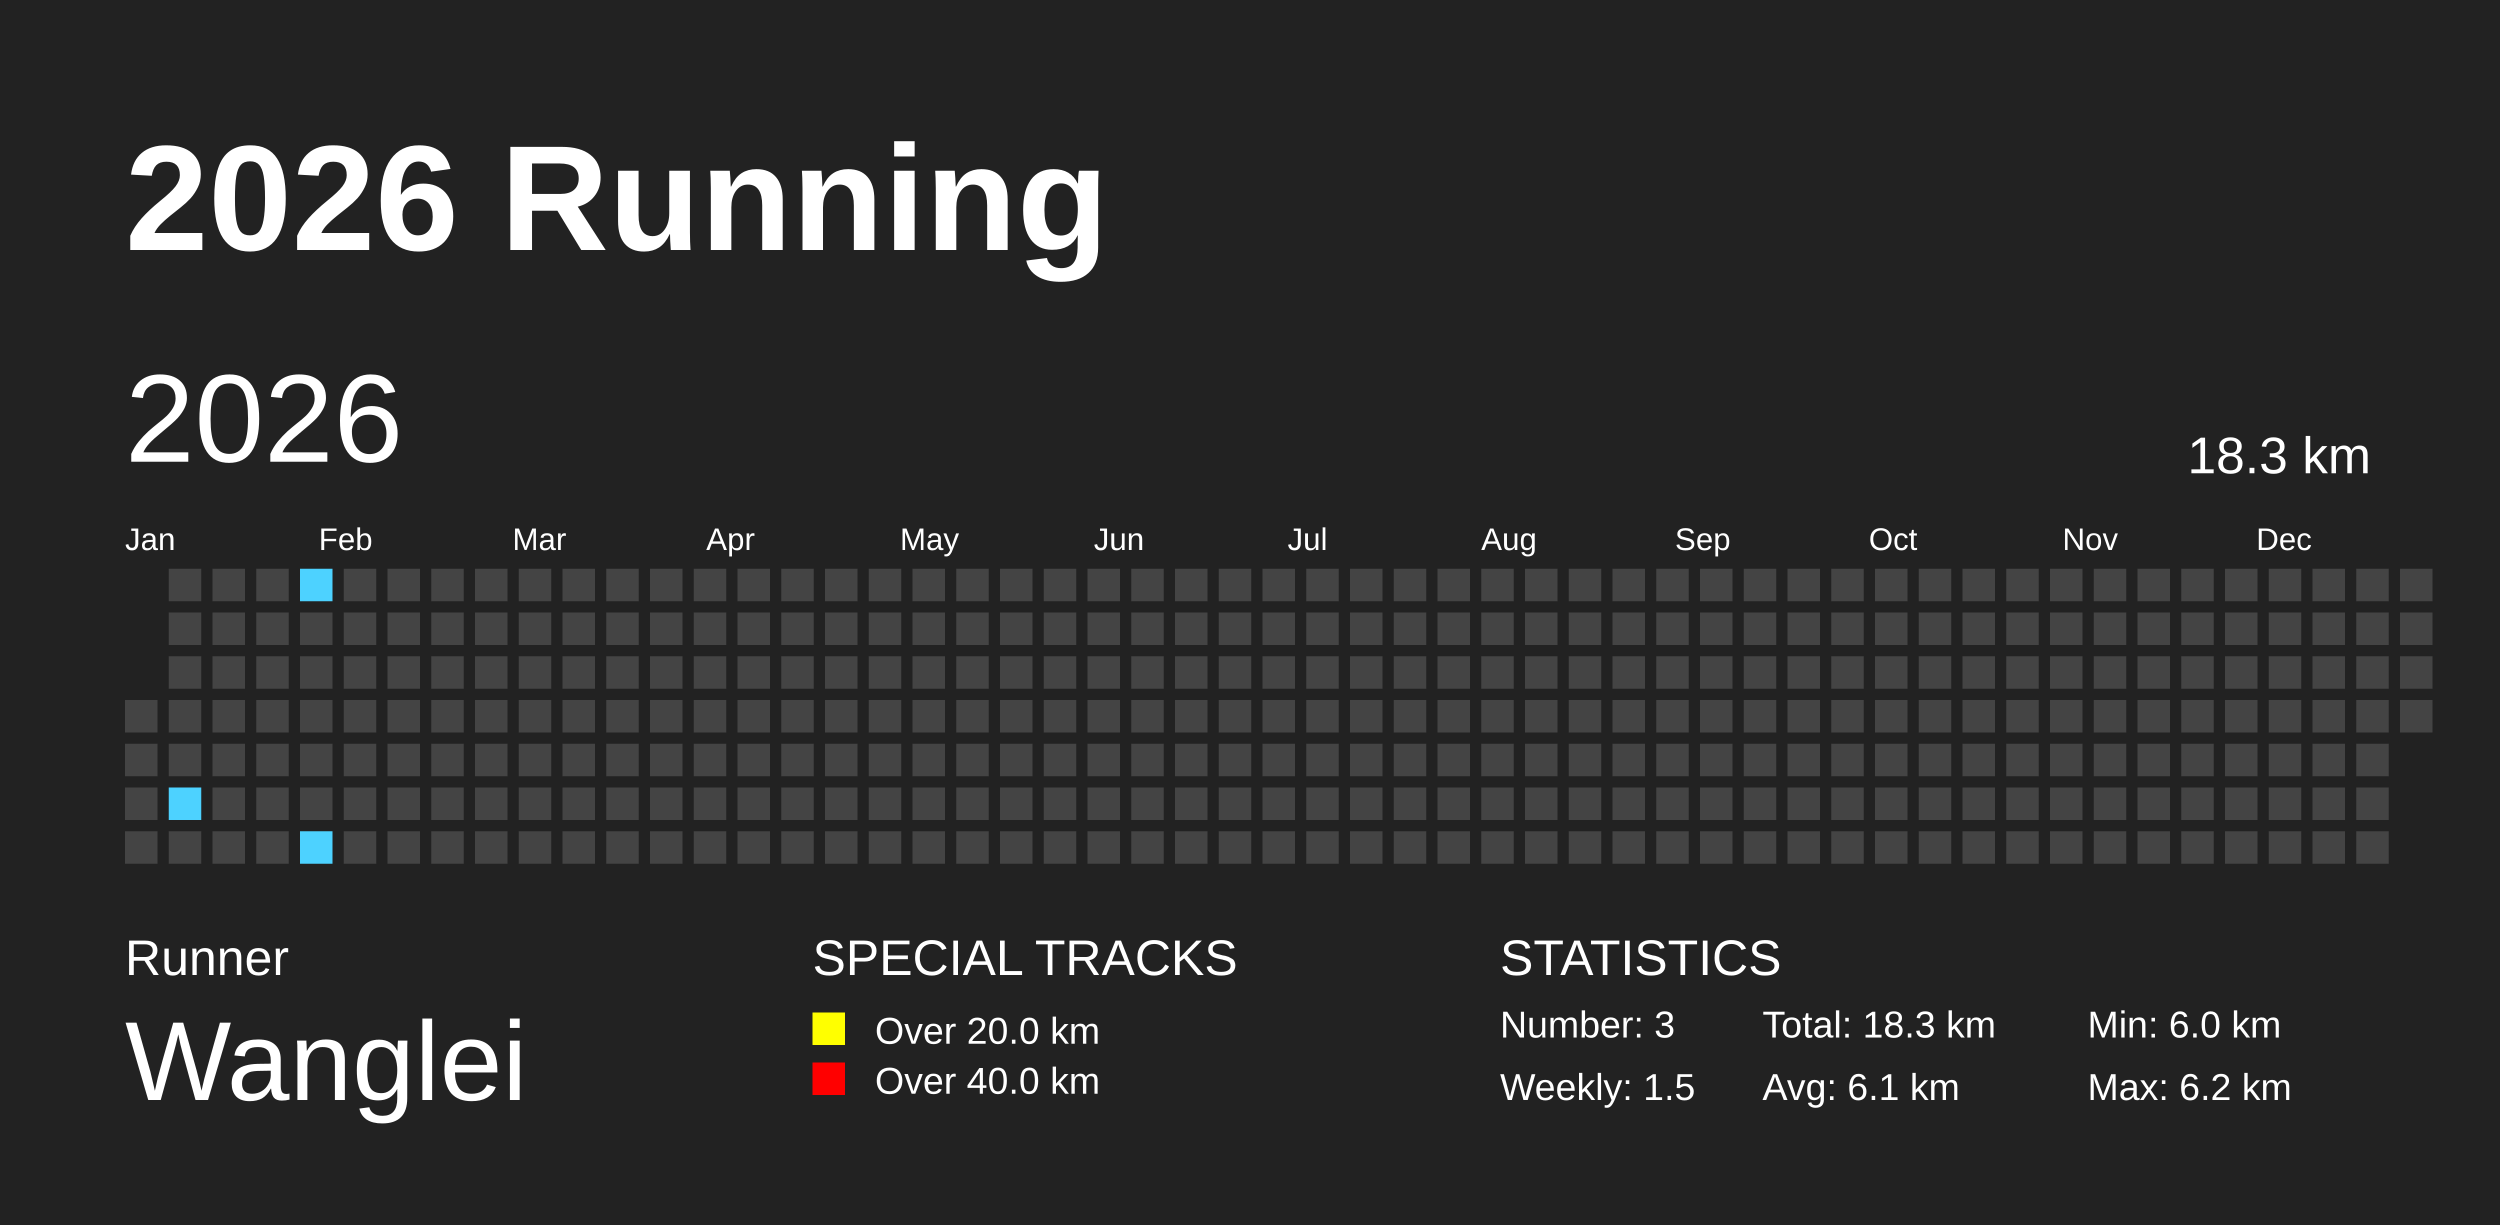
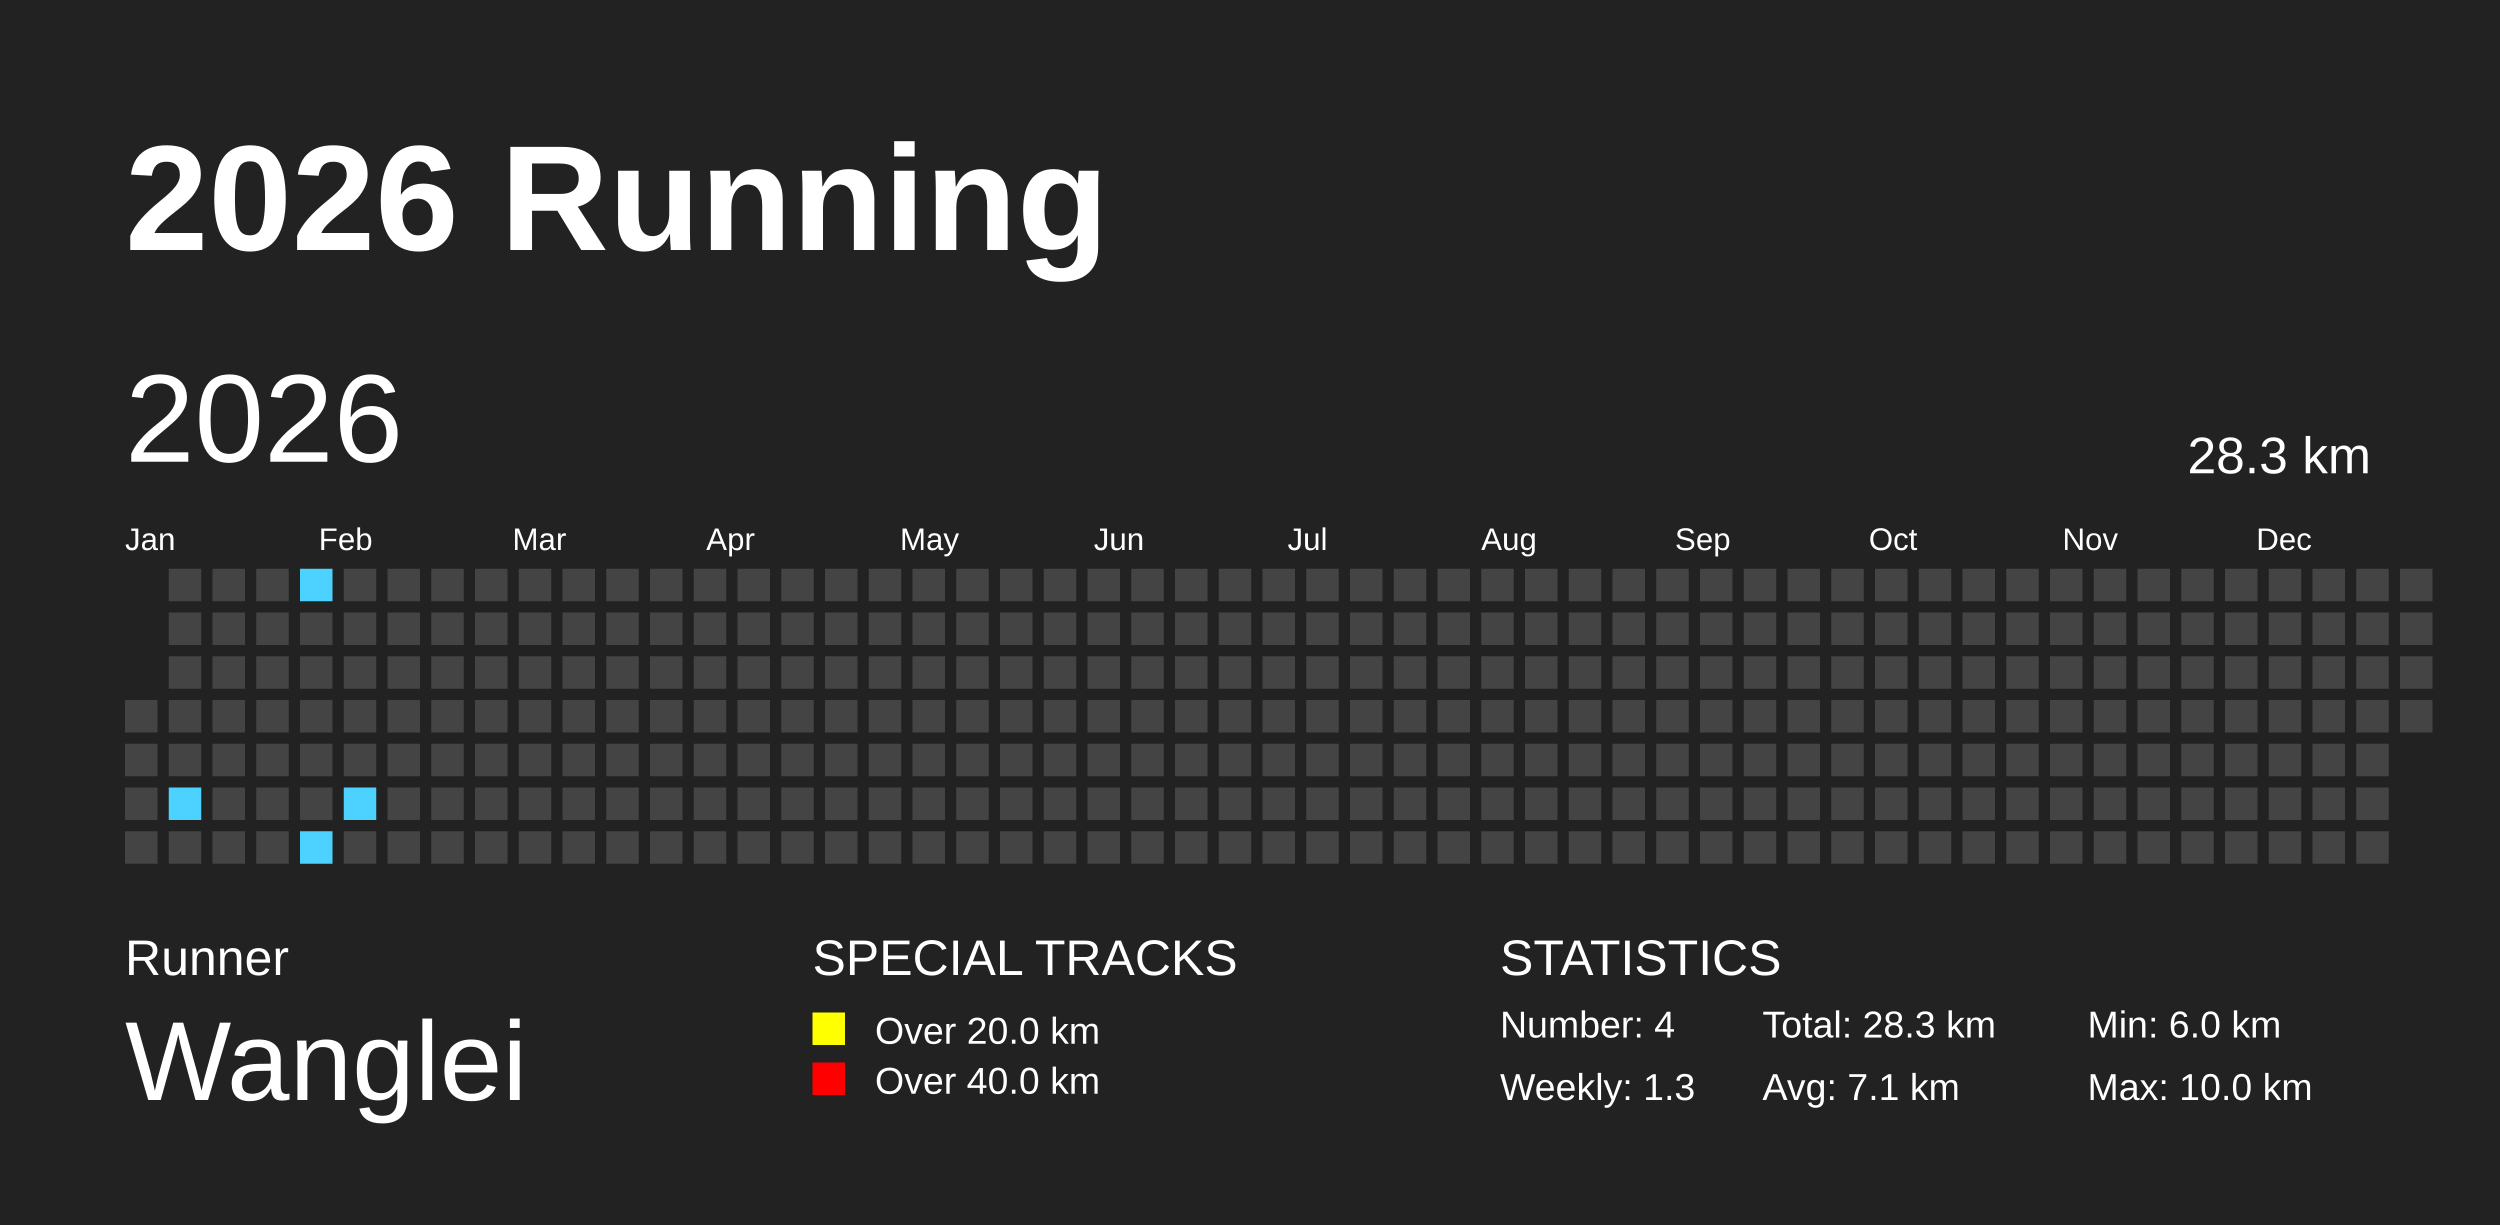
<svg xmlns="http://www.w3.org/2000/svg" baseProfile="full" height="98mm" version="1.1" viewBox="0,0,200,98" width="200mm">
  <defs />
  <rect fill="#222222" height="98" width="200" x="0" y="0" />
  <text fill="#FFFFFF" style="font-size:12px; font-family:Arial; font-weight:bold;" x="10" y="20">2026 Running</text>
  <text fill="#FFFFFF" style="font-size:4px; font-family:Arial" x="10" y="78">Runner</text>
  <text fill="#FFFFFF" style="font-size:9px; font-family:Arial" x="10" y="88">Wanglei</text>
  <text fill="#FFFFFF" style="font-size:4px; font-family:Arial" x="65" y="78">SPECIAL TRACKS</text>
  <rect fill="yellow" height="2.6" width="2.6" x="65" y="81" />
  <text fill="#FFFFFF" style="font-size:3px; font-family:Arial" x="70" y="83.5">Over 20.0 km</text>
  <rect fill="red" height="2.6" width="2.6" x="65" y="85" />
  <text fill="#FFFFFF" style="font-size:3px; font-family:Arial" x="70" y="87.5">Over 40.0 km</text>
  <text fill="#FFFFFF" style="font-size:4px; font-family:Arial" x="120" y="78">STATISTICS</text>
-   <text fill="#FFFFFF" style="font-size:3px; font-family:Arial" x="120" y="83">Number: 3</text>
-   <text fill="#FFFFFF" style="font-size:3px; font-family:Arial" x="120" y="88">Weekly: 1.5</text>
-   <text fill="#FFFFFF" style="font-size:3px; font-family:Arial" x="141" y="83">Total: 18.3 km</text>
-   <text fill="#FFFFFF" style="font-size:3px; font-family:Arial" x="141" y="88">Avg: 6.1 km</text>
+   <text fill="#FFFFFF" style="font-size:3px; font-family:Arial" x="120" y="83">Number: 4</text>
+   <text fill="#FFFFFF" style="font-size:3px; font-family:Arial" x="120" y="88">Weekly: 1.3</text>
+   <text fill="#FFFFFF" style="font-size:3px; font-family:Arial" x="141" y="83">Total: 28.3 km</text>
+   <text fill="#FFFFFF" style="font-size:3px; font-family:Arial" x="141" y="88">Avg: 7.1 km</text>
  <text fill="#FFFFFF" style="font-size:3px; font-family:Arial" x="167" y="83">Min: 6.0 km</text>
-   <text fill="#FFFFFF" style="font-size:3px; font-family:Arial" x="167" y="88">Max: 6.2 km</text>
+   <text fill="#FFFFFF" style="font-size:3px; font-family:Arial" x="167" y="88">Max: 10.0 km</text>
  <text dominant-baseline="hanging" fill="#FFFFFF" style="font-size:10.0px; font-family:Arial;" x="10" y="30">2026</text>
-   <text dominant-baseline="hanging" fill="#FFFFFF" style="font-size:4.125px; font-family:Arial;" x="175" y="35">18.3 km</text>
+   <text dominant-baseline="hanging" fill="#FFFFFF" style="font-size:4.125px; font-family:Arial;" x="175" y="35">28.3 km</text>
  <text fill="#FFFFFF" style="font-size:2.5px; font-family:Arial" x="10.0" y="44">Jan</text>
  <text fill="#FFFFFF" style="font-size:2.5px; font-family:Arial" x="25.5" y="44">Feb</text>
  <text fill="#FFFFFF" style="font-size:2.5px; font-family:Arial" x="41.0" y="44">Mar</text>
  <text fill="#FFFFFF" style="font-size:2.5px; font-family:Arial" x="56.5" y="44">Apr</text>
  <text fill="#FFFFFF" style="font-size:2.5px; font-family:Arial" x="72.0" y="44">May</text>
  <text fill="#FFFFFF" style="font-size:2.5px; font-family:Arial" x="87.5" y="44">Jun</text>
  <text fill="#FFFFFF" style="font-size:2.5px; font-family:Arial" x="103.0" y="44">Jul</text>
  <text fill="#FFFFFF" style="font-size:2.5px; font-family:Arial" x="118.5" y="44">Aug</text>
  <text fill="#FFFFFF" style="font-size:2.5px; font-family:Arial" x="134.0" y="44">Sep</text>
  <text fill="#FFFFFF" style="font-size:2.5px; font-family:Arial" x="149.5" y="44">Oct</text>
  <text fill="#FFFFFF" style="font-size:2.5px; font-family:Arial" x="165.0" y="44">Nov</text>
  <text fill="#FFFFFF" style="font-size:2.5px; font-family:Arial" x="180.5" y="44">Dec</text>
  <rect fill="#444444" height="2.6" width="2.6" x="10.0" y="56.0" />
  <rect fill="#444444" height="2.6" width="2.6" x="10.0" y="59.5" />
  <rect fill="#444444" height="2.6" width="2.6" x="10.0" y="63.0" />
  <rect fill="#444444" height="2.6" width="2.6" x="10.0" y="66.5" />
  <rect fill="#444444" height="2.6" width="2.6" x="13.5" y="45.5" />
  <rect fill="#444444" height="2.6" width="2.6" x="13.5" y="49.0" />
  <rect fill="#444444" height="2.6" width="2.6" x="13.5" y="52.5" />
  <rect fill="#444444" height="2.6" width="2.6" x="13.5" y="56.0" />
  <rect fill="#444444" height="2.6" width="2.6" x="13.5" y="59.5" />
  <rect fill="#4DD2FF" height="2.6" width="2.6" x="13.5" y="63.0" />
  <rect fill="#444444" height="2.6" width="2.6" x="13.5" y="66.5" />
  <rect fill="#444444" height="2.6" width="2.6" x="17.0" y="45.5" />
  <rect fill="#444444" height="2.6" width="2.6" x="17.0" y="49.0" />
  <rect fill="#444444" height="2.6" width="2.6" x="17.0" y="52.5" />
  <rect fill="#444444" height="2.6" width="2.6" x="17.0" y="56.0" />
  <rect fill="#444444" height="2.6" width="2.6" x="17.0" y="59.5" />
  <rect fill="#444444" height="2.6" width="2.6" x="17.0" y="63.0" />
  <rect fill="#444444" height="2.6" width="2.6" x="17.0" y="66.5" />
  <rect fill="#444444" height="2.6" width="2.6" x="20.5" y="45.5" />
  <rect fill="#444444" height="2.6" width="2.6" x="20.5" y="49.0" />
  <rect fill="#444444" height="2.6" width="2.6" x="20.5" y="52.5" />
  <rect fill="#444444" height="2.6" width="2.6" x="20.5" y="56.0" />
  <rect fill="#444444" height="2.6" width="2.6" x="20.5" y="59.5" />
  <rect fill="#444444" height="2.6" width="2.6" x="20.5" y="63.0" />
  <rect fill="#444444" height="2.6" width="2.6" x="20.5" y="66.5" />
  <rect fill="#4DD2FF" height="2.6" width="2.6" x="24.0" y="45.5" />
  <rect fill="#444444" height="2.6" width="2.6" x="24.0" y="49.0" />
  <rect fill="#444444" height="2.6" width="2.6" x="24.0" y="52.5" />
  <rect fill="#444444" height="2.6" width="2.6" x="24.0" y="56.0" />
  <rect fill="#444444" height="2.6" width="2.6" x="24.0" y="59.5" />
  <rect fill="#444444" height="2.6" width="2.6" x="24.0" y="63.0" />
  <rect fill="#4DD2FF" height="2.6" width="2.6" x="24.0" y="66.5" />
  <rect fill="#444444" height="2.6" width="2.6" x="27.5" y="45.5" />
  <rect fill="#444444" height="2.6" width="2.6" x="27.5" y="49.0" />
  <rect fill="#444444" height="2.6" width="2.6" x="27.5" y="52.5" />
  <rect fill="#444444" height="2.6" width="2.6" x="27.5" y="56.0" />
  <rect fill="#444444" height="2.6" width="2.6" x="27.5" y="59.5" />
-   <rect fill="#444444" height="2.6" width="2.6" x="27.5" y="63.0" />
+   <rect fill="#4DD2FF" height="2.6" width="2.6" x="27.5" y="63.0" />
  <rect fill="#444444" height="2.6" width="2.6" x="27.5" y="66.5" />
  <rect fill="#444444" height="2.6" width="2.6" x="31.0" y="45.5" />
  <rect fill="#444444" height="2.6" width="2.6" x="31.0" y="49.0" />
  <rect fill="#444444" height="2.6" width="2.6" x="31.0" y="52.5" />
  <rect fill="#444444" height="2.6" width="2.6" x="31.0" y="56.0" />
  <rect fill="#444444" height="2.6" width="2.6" x="31.0" y="59.5" />
  <rect fill="#444444" height="2.6" width="2.6" x="31.0" y="63.0" />
  <rect fill="#444444" height="2.6" width="2.6" x="31.0" y="66.5" />
  <rect fill="#444444" height="2.6" width="2.6" x="34.5" y="45.5" />
  <rect fill="#444444" height="2.6" width="2.6" x="34.5" y="49.0" />
  <rect fill="#444444" height="2.6" width="2.6" x="34.5" y="52.5" />
  <rect fill="#444444" height="2.6" width="2.6" x="34.5" y="56.0" />
  <rect fill="#444444" height="2.6" width="2.6" x="34.5" y="59.5" />
  <rect fill="#444444" height="2.6" width="2.6" x="34.5" y="63.0" />
  <rect fill="#444444" height="2.6" width="2.6" x="34.5" y="66.5" />
  <rect fill="#444444" height="2.6" width="2.6" x="38.0" y="45.5" />
  <rect fill="#444444" height="2.6" width="2.6" x="38.0" y="49.0" />
  <rect fill="#444444" height="2.6" width="2.6" x="38.0" y="52.5" />
  <rect fill="#444444" height="2.6" width="2.6" x="38.0" y="56.0" />
  <rect fill="#444444" height="2.6" width="2.6" x="38.0" y="59.5" />
  <rect fill="#444444" height="2.6" width="2.6" x="38.0" y="63.0" />
  <rect fill="#444444" height="2.6" width="2.6" x="38.0" y="66.5" />
  <rect fill="#444444" height="2.6" width="2.6" x="41.5" y="45.5" />
  <rect fill="#444444" height="2.6" width="2.6" x="41.5" y="49.0" />
  <rect fill="#444444" height="2.6" width="2.6" x="41.5" y="52.5" />
  <rect fill="#444444" height="2.6" width="2.6" x="41.5" y="56.0" />
  <rect fill="#444444" height="2.6" width="2.6" x="41.5" y="59.5" />
  <rect fill="#444444" height="2.6" width="2.6" x="41.5" y="63.0" />
  <rect fill="#444444" height="2.6" width="2.6" x="41.5" y="66.5" />
  <rect fill="#444444" height="2.6" width="2.6" x="45.0" y="45.5" />
  <rect fill="#444444" height="2.6" width="2.6" x="45.0" y="49.0" />
  <rect fill="#444444" height="2.6" width="2.6" x="45.0" y="52.5" />
  <rect fill="#444444" height="2.6" width="2.6" x="45.0" y="56.0" />
  <rect fill="#444444" height="2.6" width="2.6" x="45.0" y="59.5" />
  <rect fill="#444444" height="2.6" width="2.6" x="45.0" y="63.0" />
  <rect fill="#444444" height="2.6" width="2.6" x="45.0" y="66.5" />
  <rect fill="#444444" height="2.6" width="2.6" x="48.5" y="45.5" />
  <rect fill="#444444" height="2.6" width="2.6" x="48.5" y="49.0" />
  <rect fill="#444444" height="2.6" width="2.6" x="48.5" y="52.5" />
  <rect fill="#444444" height="2.6" width="2.6" x="48.5" y="56.0" />
  <rect fill="#444444" height="2.6" width="2.6" x="48.5" y="59.5" />
  <rect fill="#444444" height="2.6" width="2.6" x="48.5" y="63.0" />
  <rect fill="#444444" height="2.6" width="2.6" x="48.5" y="66.5" />
  <rect fill="#444444" height="2.6" width="2.6" x="52.0" y="45.5" />
  <rect fill="#444444" height="2.6" width="2.6" x="52.0" y="49.0" />
  <rect fill="#444444" height="2.6" width="2.6" x="52.0" y="52.5" />
  <rect fill="#444444" height="2.6" width="2.6" x="52.0" y="56.0" />
  <rect fill="#444444" height="2.6" width="2.6" x="52.0" y="59.5" />
  <rect fill="#444444" height="2.6" width="2.6" x="52.0" y="63.0" />
  <rect fill="#444444" height="2.6" width="2.6" x="52.0" y="66.5" />
  <rect fill="#444444" height="2.6" width="2.6" x="55.5" y="45.5" />
  <rect fill="#444444" height="2.6" width="2.6" x="55.5" y="49.0" />
  <rect fill="#444444" height="2.6" width="2.6" x="55.5" y="52.5" />
  <rect fill="#444444" height="2.6" width="2.6" x="55.5" y="56.0" />
  <rect fill="#444444" height="2.6" width="2.6" x="55.5" y="59.5" />
  <rect fill="#444444" height="2.6" width="2.6" x="55.5" y="63.0" />
  <rect fill="#444444" height="2.6" width="2.6" x="55.5" y="66.5" />
  <rect fill="#444444" height="2.6" width="2.6" x="59.0" y="45.5" />
  <rect fill="#444444" height="2.6" width="2.6" x="59.0" y="49.0" />
  <rect fill="#444444" height="2.6" width="2.6" x="59.0" y="52.5" />
  <rect fill="#444444" height="2.6" width="2.6" x="59.0" y="56.0" />
  <rect fill="#444444" height="2.6" width="2.6" x="59.0" y="59.5" />
  <rect fill="#444444" height="2.6" width="2.6" x="59.0" y="63.0" />
  <rect fill="#444444" height="2.6" width="2.6" x="59.0" y="66.5" />
  <rect fill="#444444" height="2.6" width="2.6" x="62.5" y="45.5" />
  <rect fill="#444444" height="2.6" width="2.6" x="62.5" y="49.0" />
  <rect fill="#444444" height="2.6" width="2.6" x="62.5" y="52.5" />
  <rect fill="#444444" height="2.6" width="2.6" x="62.5" y="56.0" />
  <rect fill="#444444" height="2.6" width="2.6" x="62.5" y="59.5" />
  <rect fill="#444444" height="2.6" width="2.6" x="62.5" y="63.0" />
  <rect fill="#444444" height="2.6" width="2.6" x="62.5" y="66.5" />
  <rect fill="#444444" height="2.6" width="2.6" x="66.0" y="45.5" />
  <rect fill="#444444" height="2.6" width="2.6" x="66.0" y="49.0" />
  <rect fill="#444444" height="2.6" width="2.6" x="66.0" y="52.5" />
  <rect fill="#444444" height="2.6" width="2.6" x="66.0" y="56.0" />
  <rect fill="#444444" height="2.6" width="2.6" x="66.0" y="59.5" />
  <rect fill="#444444" height="2.6" width="2.6" x="66.0" y="63.0" />
  <rect fill="#444444" height="2.6" width="2.6" x="66.0" y="66.5" />
  <rect fill="#444444" height="2.6" width="2.6" x="69.5" y="45.5" />
  <rect fill="#444444" height="2.6" width="2.6" x="69.5" y="49.0" />
  <rect fill="#444444" height="2.6" width="2.6" x="69.5" y="52.5" />
  <rect fill="#444444" height="2.6" width="2.6" x="69.5" y="56.0" />
  <rect fill="#444444" height="2.6" width="2.6" x="69.5" y="59.5" />
  <rect fill="#444444" height="2.6" width="2.6" x="69.5" y="63.0" />
  <rect fill="#444444" height="2.6" width="2.6" x="69.5" y="66.5" />
  <rect fill="#444444" height="2.6" width="2.6" x="73.0" y="45.5" />
  <rect fill="#444444" height="2.6" width="2.6" x="73.0" y="49.0" />
  <rect fill="#444444" height="2.6" width="2.6" x="73.0" y="52.5" />
  <rect fill="#444444" height="2.6" width="2.6" x="73.0" y="56.0" />
  <rect fill="#444444" height="2.6" width="2.6" x="73.0" y="59.5" />
  <rect fill="#444444" height="2.6" width="2.6" x="73.0" y="63.0" />
  <rect fill="#444444" height="2.6" width="2.6" x="73.0" y="66.5" />
  <rect fill="#444444" height="2.6" width="2.6" x="76.5" y="45.5" />
  <rect fill="#444444" height="2.6" width="2.6" x="76.5" y="49.0" />
  <rect fill="#444444" height="2.6" width="2.6" x="76.5" y="52.5" />
  <rect fill="#444444" height="2.6" width="2.6" x="76.5" y="56.0" />
  <rect fill="#444444" height="2.6" width="2.6" x="76.5" y="59.5" />
  <rect fill="#444444" height="2.6" width="2.6" x="76.5" y="63.0" />
  <rect fill="#444444" height="2.6" width="2.6" x="76.5" y="66.5" />
  <rect fill="#444444" height="2.6" width="2.6" x="80.0" y="45.5" />
  <rect fill="#444444" height="2.6" width="2.6" x="80.0" y="49.0" />
  <rect fill="#444444" height="2.6" width="2.6" x="80.0" y="52.5" />
  <rect fill="#444444" height="2.6" width="2.6" x="80.0" y="56.0" />
  <rect fill="#444444" height="2.6" width="2.6" x="80.0" y="59.5" />
  <rect fill="#444444" height="2.6" width="2.6" x="80.0" y="63.0" />
  <rect fill="#444444" height="2.6" width="2.6" x="80.0" y="66.5" />
  <rect fill="#444444" height="2.6" width="2.6" x="83.5" y="45.5" />
  <rect fill="#444444" height="2.6" width="2.6" x="83.5" y="49.0" />
  <rect fill="#444444" height="2.6" width="2.6" x="83.5" y="52.5" />
  <rect fill="#444444" height="2.6" width="2.6" x="83.5" y="56.0" />
  <rect fill="#444444" height="2.6" width="2.6" x="83.5" y="59.5" />
  <rect fill="#444444" height="2.6" width="2.6" x="83.5" y="63.0" />
  <rect fill="#444444" height="2.6" width="2.6" x="83.5" y="66.5" />
  <rect fill="#444444" height="2.6" width="2.6" x="87.0" y="45.5" />
  <rect fill="#444444" height="2.6" width="2.6" x="87.0" y="49.0" />
  <rect fill="#444444" height="2.6" width="2.6" x="87.0" y="52.5" />
  <rect fill="#444444" height="2.6" width="2.6" x="87.0" y="56.0" />
  <rect fill="#444444" height="2.6" width="2.6" x="87.0" y="59.5" />
  <rect fill="#444444" height="2.6" width="2.6" x="87.0" y="63.0" />
  <rect fill="#444444" height="2.6" width="2.6" x="87.0" y="66.5" />
  <rect fill="#444444" height="2.6" width="2.6" x="90.5" y="45.5" />
  <rect fill="#444444" height="2.6" width="2.6" x="90.5" y="49.0" />
  <rect fill="#444444" height="2.6" width="2.6" x="90.5" y="52.5" />
  <rect fill="#444444" height="2.6" width="2.6" x="90.5" y="56.0" />
  <rect fill="#444444" height="2.6" width="2.6" x="90.5" y="59.5" />
  <rect fill="#444444" height="2.6" width="2.6" x="90.5" y="63.0" />
  <rect fill="#444444" height="2.6" width="2.6" x="90.5" y="66.5" />
  <rect fill="#444444" height="2.6" width="2.6" x="94.0" y="45.5" />
  <rect fill="#444444" height="2.6" width="2.6" x="94.0" y="49.0" />
  <rect fill="#444444" height="2.6" width="2.6" x="94.0" y="52.5" />
  <rect fill="#444444" height="2.6" width="2.6" x="94.0" y="56.0" />
  <rect fill="#444444" height="2.6" width="2.6" x="94.0" y="59.5" />
  <rect fill="#444444" height="2.6" width="2.6" x="94.0" y="63.0" />
  <rect fill="#444444" height="2.6" width="2.6" x="94.0" y="66.5" />
  <rect fill="#444444" height="2.6" width="2.6" x="97.5" y="45.5" />
  <rect fill="#444444" height="2.6" width="2.6" x="97.5" y="49.0" />
  <rect fill="#444444" height="2.6" width="2.6" x="97.5" y="52.5" />
  <rect fill="#444444" height="2.6" width="2.6" x="97.5" y="56.0" />
  <rect fill="#444444" height="2.6" width="2.6" x="97.5" y="59.5" />
  <rect fill="#444444" height="2.6" width="2.6" x="97.5" y="63.0" />
  <rect fill="#444444" height="2.6" width="2.6" x="97.5" y="66.5" />
  <rect fill="#444444" height="2.6" width="2.6" x="101.0" y="45.5" />
  <rect fill="#444444" height="2.6" width="2.6" x="101.0" y="49.0" />
  <rect fill="#444444" height="2.6" width="2.6" x="101.0" y="52.5" />
  <rect fill="#444444" height="2.6" width="2.6" x="101.0" y="56.0" />
  <rect fill="#444444" height="2.6" width="2.6" x="101.0" y="59.5" />
  <rect fill="#444444" height="2.6" width="2.6" x="101.0" y="63.0" />
  <rect fill="#444444" height="2.6" width="2.6" x="101.0" y="66.5" />
  <rect fill="#444444" height="2.6" width="2.6" x="104.5" y="45.5" />
  <rect fill="#444444" height="2.6" width="2.6" x="104.5" y="49.0" />
  <rect fill="#444444" height="2.6" width="2.6" x="104.5" y="52.5" />
  <rect fill="#444444" height="2.6" width="2.6" x="104.5" y="56.0" />
  <rect fill="#444444" height="2.6" width="2.6" x="104.5" y="59.5" />
  <rect fill="#444444" height="2.6" width="2.6" x="104.5" y="63.0" />
  <rect fill="#444444" height="2.6" width="2.6" x="104.5" y="66.5" />
  <rect fill="#444444" height="2.6" width="2.6" x="108.0" y="45.5" />
  <rect fill="#444444" height="2.6" width="2.6" x="108.0" y="49.0" />
  <rect fill="#444444" height="2.6" width="2.6" x="108.0" y="52.5" />
  <rect fill="#444444" height="2.6" width="2.6" x="108.0" y="56.0" />
  <rect fill="#444444" height="2.6" width="2.6" x="108.0" y="59.5" />
  <rect fill="#444444" height="2.6" width="2.6" x="108.0" y="63.0" />
  <rect fill="#444444" height="2.6" width="2.6" x="108.0" y="66.5" />
  <rect fill="#444444" height="2.6" width="2.6" x="111.5" y="45.5" />
  <rect fill="#444444" height="2.6" width="2.6" x="111.5" y="49.0" />
  <rect fill="#444444" height="2.6" width="2.6" x="111.5" y="52.5" />
  <rect fill="#444444" height="2.6" width="2.6" x="111.5" y="56.0" />
  <rect fill="#444444" height="2.6" width="2.6" x="111.5" y="59.5" />
  <rect fill="#444444" height="2.6" width="2.6" x="111.5" y="63.0" />
  <rect fill="#444444" height="2.6" width="2.6" x="111.5" y="66.5" />
  <rect fill="#444444" height="2.6" width="2.6" x="115.0" y="45.5" />
  <rect fill="#444444" height="2.6" width="2.6" x="115.0" y="49.0" />
  <rect fill="#444444" height="2.6" width="2.6" x="115.0" y="52.5" />
  <rect fill="#444444" height="2.6" width="2.6" x="115.0" y="56.0" />
  <rect fill="#444444" height="2.6" width="2.6" x="115.0" y="59.5" />
  <rect fill="#444444" height="2.6" width="2.6" x="115.0" y="63.0" />
  <rect fill="#444444" height="2.6" width="2.6" x="115.0" y="66.5" />
  <rect fill="#444444" height="2.6" width="2.6" x="118.5" y="45.5" />
  <rect fill="#444444" height="2.6" width="2.6" x="118.5" y="49.0" />
  <rect fill="#444444" height="2.6" width="2.6" x="118.5" y="52.5" />
  <rect fill="#444444" height="2.6" width="2.6" x="118.5" y="56.0" />
  <rect fill="#444444" height="2.6" width="2.6" x="118.5" y="59.5" />
  <rect fill="#444444" height="2.6" width="2.6" x="118.5" y="63.0" />
  <rect fill="#444444" height="2.6" width="2.6" x="118.5" y="66.5" />
  <rect fill="#444444" height="2.6" width="2.6" x="122.0" y="45.5" />
  <rect fill="#444444" height="2.6" width="2.6" x="122.0" y="49.0" />
  <rect fill="#444444" height="2.6" width="2.6" x="122.0" y="52.5" />
  <rect fill="#444444" height="2.6" width="2.6" x="122.0" y="56.0" />
  <rect fill="#444444" height="2.6" width="2.6" x="122.0" y="59.5" />
  <rect fill="#444444" height="2.6" width="2.6" x="122.0" y="63.0" />
  <rect fill="#444444" height="2.6" width="2.6" x="122.0" y="66.5" />
  <rect fill="#444444" height="2.6" width="2.6" x="125.5" y="45.5" />
  <rect fill="#444444" height="2.6" width="2.6" x="125.5" y="49.0" />
  <rect fill="#444444" height="2.6" width="2.6" x="125.5" y="52.5" />
  <rect fill="#444444" height="2.6" width="2.6" x="125.5" y="56.0" />
  <rect fill="#444444" height="2.6" width="2.6" x="125.5" y="59.5" />
  <rect fill="#444444" height="2.6" width="2.6" x="125.5" y="63.0" />
  <rect fill="#444444" height="2.6" width="2.6" x="125.5" y="66.5" />
  <rect fill="#444444" height="2.6" width="2.6" x="129.0" y="45.5" />
  <rect fill="#444444" height="2.6" width="2.6" x="129.0" y="49.0" />
  <rect fill="#444444" height="2.6" width="2.6" x="129.0" y="52.5" />
  <rect fill="#444444" height="2.6" width="2.6" x="129.0" y="56.0" />
  <rect fill="#444444" height="2.6" width="2.6" x="129.0" y="59.5" />
  <rect fill="#444444" height="2.6" width="2.6" x="129.0" y="63.0" />
  <rect fill="#444444" height="2.6" width="2.6" x="129.0" y="66.5" />
  <rect fill="#444444" height="2.6" width="2.6" x="132.5" y="45.5" />
  <rect fill="#444444" height="2.6" width="2.6" x="132.5" y="49.0" />
  <rect fill="#444444" height="2.6" width="2.6" x="132.5" y="52.5" />
  <rect fill="#444444" height="2.6" width="2.6" x="132.5" y="56.0" />
  <rect fill="#444444" height="2.6" width="2.6" x="132.5" y="59.5" />
  <rect fill="#444444" height="2.6" width="2.6" x="132.5" y="63.0" />
  <rect fill="#444444" height="2.6" width="2.6" x="132.5" y="66.5" />
  <rect fill="#444444" height="2.6" width="2.6" x="136.0" y="45.5" />
  <rect fill="#444444" height="2.6" width="2.6" x="136.0" y="49.0" />
  <rect fill="#444444" height="2.6" width="2.6" x="136.0" y="52.5" />
  <rect fill="#444444" height="2.6" width="2.6" x="136.0" y="56.0" />
  <rect fill="#444444" height="2.6" width="2.6" x="136.0" y="59.5" />
  <rect fill="#444444" height="2.6" width="2.6" x="136.0" y="63.0" />
  <rect fill="#444444" height="2.6" width="2.6" x="136.0" y="66.5" />
  <rect fill="#444444" height="2.6" width="2.6" x="139.5" y="45.5" />
  <rect fill="#444444" height="2.6" width="2.6" x="139.5" y="49.0" />
  <rect fill="#444444" height="2.6" width="2.6" x="139.5" y="52.5" />
  <rect fill="#444444" height="2.6" width="2.6" x="139.5" y="56.0" />
  <rect fill="#444444" height="2.6" width="2.6" x="139.5" y="59.5" />
  <rect fill="#444444" height="2.6" width="2.6" x="139.5" y="63.0" />
  <rect fill="#444444" height="2.6" width="2.6" x="139.5" y="66.5" />
  <rect fill="#444444" height="2.6" width="2.6" x="143.0" y="45.5" />
  <rect fill="#444444" height="2.6" width="2.6" x="143.0" y="49.0" />
  <rect fill="#444444" height="2.6" width="2.6" x="143.0" y="52.5" />
  <rect fill="#444444" height="2.6" width="2.6" x="143.0" y="56.0" />
  <rect fill="#444444" height="2.6" width="2.6" x="143.0" y="59.5" />
  <rect fill="#444444" height="2.6" width="2.6" x="143.0" y="63.0" />
  <rect fill="#444444" height="2.6" width="2.6" x="143.0" y="66.5" />
  <rect fill="#444444" height="2.6" width="2.6" x="146.5" y="45.5" />
  <rect fill="#444444" height="2.6" width="2.6" x="146.5" y="49.0" />
  <rect fill="#444444" height="2.6" width="2.6" x="146.5" y="52.5" />
  <rect fill="#444444" height="2.6" width="2.6" x="146.5" y="56.0" />
  <rect fill="#444444" height="2.6" width="2.6" x="146.5" y="59.5" />
  <rect fill="#444444" height="2.6" width="2.6" x="146.5" y="63.0" />
  <rect fill="#444444" height="2.6" width="2.6" x="146.5" y="66.5" />
  <rect fill="#444444" height="2.6" width="2.6" x="150.0" y="45.5" />
  <rect fill="#444444" height="2.6" width="2.6" x="150.0" y="49.0" />
  <rect fill="#444444" height="2.6" width="2.6" x="150.0" y="52.5" />
  <rect fill="#444444" height="2.6" width="2.6" x="150.0" y="56.0" />
  <rect fill="#444444" height="2.6" width="2.6" x="150.0" y="59.5" />
  <rect fill="#444444" height="2.6" width="2.6" x="150.0" y="63.0" />
  <rect fill="#444444" height="2.6" width="2.6" x="150.0" y="66.5" />
  <rect fill="#444444" height="2.6" width="2.6" x="153.5" y="45.5" />
  <rect fill="#444444" height="2.6" width="2.6" x="153.5" y="49.0" />
  <rect fill="#444444" height="2.6" width="2.6" x="153.5" y="52.5" />
  <rect fill="#444444" height="2.6" width="2.6" x="153.5" y="56.0" />
  <rect fill="#444444" height="2.6" width="2.6" x="153.5" y="59.5" />
  <rect fill="#444444" height="2.6" width="2.6" x="153.5" y="63.0" />
  <rect fill="#444444" height="2.6" width="2.6" x="153.5" y="66.5" />
  <rect fill="#444444" height="2.6" width="2.6" x="157.0" y="45.5" />
  <rect fill="#444444" height="2.6" width="2.6" x="157.0" y="49.0" />
  <rect fill="#444444" height="2.6" width="2.6" x="157.0" y="52.5" />
  <rect fill="#444444" height="2.6" width="2.6" x="157.0" y="56.0" />
  <rect fill="#444444" height="2.6" width="2.6" x="157.0" y="59.5" />
  <rect fill="#444444" height="2.6" width="2.6" x="157.0" y="63.0" />
  <rect fill="#444444" height="2.6" width="2.6" x="157.0" y="66.5" />
  <rect fill="#444444" height="2.6" width="2.6" x="160.5" y="45.5" />
  <rect fill="#444444" height="2.6" width="2.6" x="160.5" y="49.0" />
  <rect fill="#444444" height="2.6" width="2.6" x="160.5" y="52.5" />
  <rect fill="#444444" height="2.6" width="2.6" x="160.5" y="56.0" />
  <rect fill="#444444" height="2.6" width="2.6" x="160.5" y="59.5" />
  <rect fill="#444444" height="2.6" width="2.6" x="160.5" y="63.0" />
  <rect fill="#444444" height="2.6" width="2.6" x="160.5" y="66.5" />
  <rect fill="#444444" height="2.6" width="2.6" x="164.0" y="45.5" />
  <rect fill="#444444" height="2.6" width="2.6" x="164.0" y="49.0" />
  <rect fill="#444444" height="2.6" width="2.6" x="164.0" y="52.5" />
  <rect fill="#444444" height="2.6" width="2.6" x="164.0" y="56.0" />
  <rect fill="#444444" height="2.6" width="2.6" x="164.0" y="59.5" />
  <rect fill="#444444" height="2.6" width="2.6" x="164.0" y="63.0" />
  <rect fill="#444444" height="2.6" width="2.6" x="164.0" y="66.5" />
  <rect fill="#444444" height="2.6" width="2.6" x="167.5" y="45.5" />
  <rect fill="#444444" height="2.6" width="2.6" x="167.5" y="49.0" />
  <rect fill="#444444" height="2.6" width="2.6" x="167.5" y="52.5" />
  <rect fill="#444444" height="2.6" width="2.6" x="167.5" y="56.0" />
  <rect fill="#444444" height="2.6" width="2.6" x="167.5" y="59.5" />
  <rect fill="#444444" height="2.6" width="2.6" x="167.5" y="63.0" />
  <rect fill="#444444" height="2.6" width="2.6" x="167.5" y="66.5" />
  <rect fill="#444444" height="2.6" width="2.6" x="171.0" y="45.5" />
  <rect fill="#444444" height="2.6" width="2.6" x="171.0" y="49.0" />
  <rect fill="#444444" height="2.6" width="2.6" x="171.0" y="52.5" />
  <rect fill="#444444" height="2.6" width="2.6" x="171.0" y="56.0" />
  <rect fill="#444444" height="2.6" width="2.6" x="171.0" y="59.5" />
  <rect fill="#444444" height="2.6" width="2.6" x="171.0" y="63.0" />
  <rect fill="#444444" height="2.6" width="2.6" x="171.0" y="66.5" />
  <rect fill="#444444" height="2.6" width="2.6" x="174.5" y="45.5" />
  <rect fill="#444444" height="2.6" width="2.6" x="174.5" y="49.0" />
  <rect fill="#444444" height="2.6" width="2.6" x="174.5" y="52.5" />
  <rect fill="#444444" height="2.6" width="2.6" x="174.5" y="56.0" />
  <rect fill="#444444" height="2.6" width="2.6" x="174.5" y="59.5" />
  <rect fill="#444444" height="2.6" width="2.6" x="174.5" y="63.0" />
  <rect fill="#444444" height="2.6" width="2.6" x="174.5" y="66.5" />
  <rect fill="#444444" height="2.6" width="2.6" x="178.0" y="45.5" />
  <rect fill="#444444" height="2.6" width="2.6" x="178.0" y="49.0" />
  <rect fill="#444444" height="2.6" width="2.6" x="178.0" y="52.5" />
  <rect fill="#444444" height="2.6" width="2.6" x="178.0" y="56.0" />
  <rect fill="#444444" height="2.6" width="2.6" x="178.0" y="59.5" />
  <rect fill="#444444" height="2.6" width="2.6" x="178.0" y="63.0" />
  <rect fill="#444444" height="2.6" width="2.6" x="178.0" y="66.5" />
  <rect fill="#444444" height="2.6" width="2.6" x="181.5" y="45.5" />
  <rect fill="#444444" height="2.6" width="2.6" x="181.5" y="49.0" />
  <rect fill="#444444" height="2.6" width="2.6" x="181.5" y="52.5" />
  <rect fill="#444444" height="2.6" width="2.6" x="181.5" y="56.0" />
  <rect fill="#444444" height="2.6" width="2.6" x="181.5" y="59.5" />
  <rect fill="#444444" height="2.6" width="2.6" x="181.5" y="63.0" />
  <rect fill="#444444" height="2.6" width="2.6" x="181.5" y="66.5" />
  <rect fill="#444444" height="2.6" width="2.6" x="185.0" y="45.5" />
  <rect fill="#444444" height="2.6" width="2.6" x="185.0" y="49.0" />
  <rect fill="#444444" height="2.6" width="2.6" x="185.0" y="52.5" />
  <rect fill="#444444" height="2.6" width="2.6" x="185.0" y="56.0" />
  <rect fill="#444444" height="2.6" width="2.6" x="185.0" y="59.5" />
  <rect fill="#444444" height="2.6" width="2.6" x="185.0" y="63.0" />
  <rect fill="#444444" height="2.6" width="2.6" x="185.0" y="66.5" />
  <rect fill="#444444" height="2.6" width="2.6" x="188.5" y="45.5" />
  <rect fill="#444444" height="2.6" width="2.6" x="188.5" y="49.0" />
  <rect fill="#444444" height="2.6" width="2.6" x="188.5" y="52.5" />
  <rect fill="#444444" height="2.6" width="2.6" x="188.5" y="56.0" />
  <rect fill="#444444" height="2.6" width="2.6" x="188.5" y="59.5" />
  <rect fill="#444444" height="2.6" width="2.6" x="188.5" y="63.0" />
  <rect fill="#444444" height="2.6" width="2.6" x="188.5" y="66.5" />
  <rect fill="#444444" height="2.6" width="2.6" x="192.0" y="45.5" />
  <rect fill="#444444" height="2.6" width="2.6" x="192.0" y="49.0" />
  <rect fill="#444444" height="2.6" width="2.6" x="192.0" y="52.5" />
  <rect fill="#444444" height="2.6" width="2.6" x="192.0" y="56.0" />
</svg>
